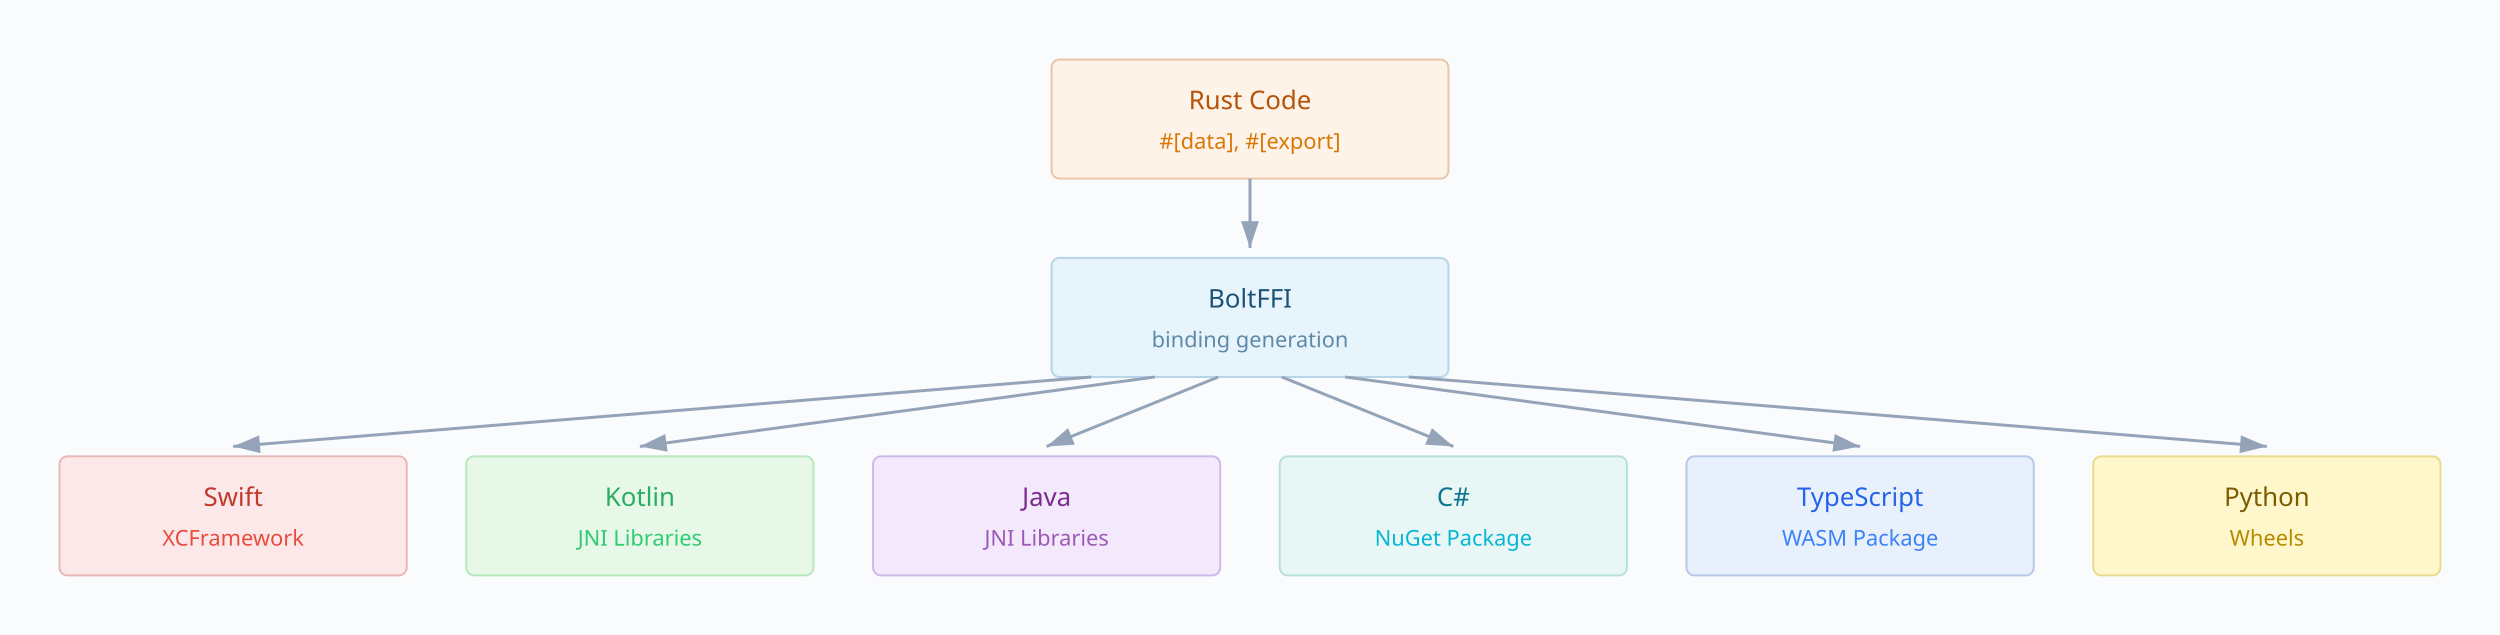
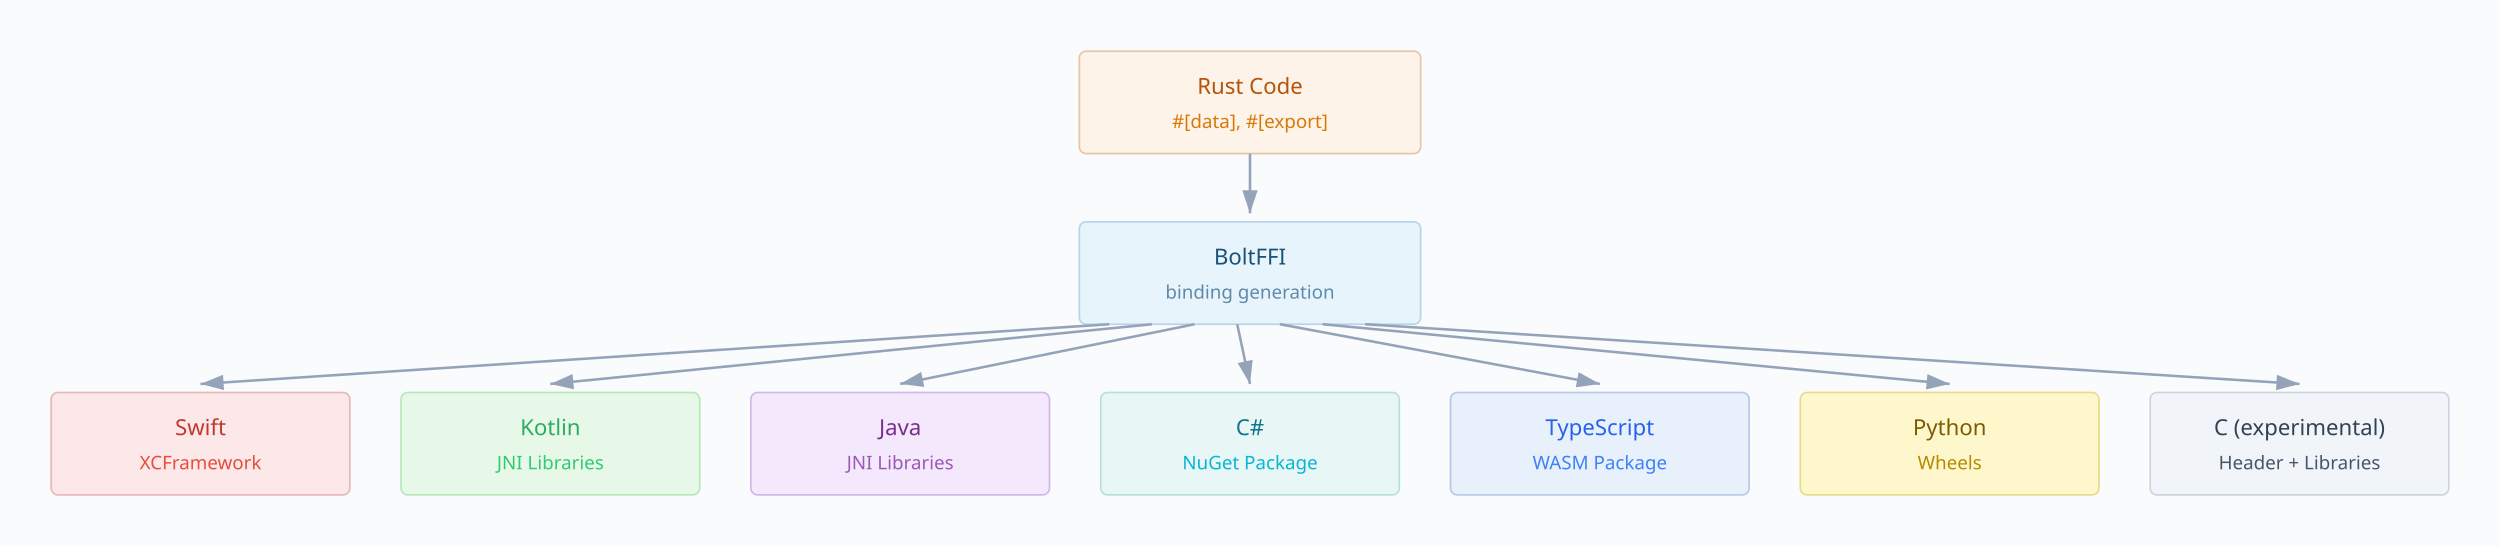
- <svg xmlns="http://www.w3.org/2000/svg" viewBox="0 0 1260 320">
-   <rect width="1260" height="320" fill="#fafbfc" />
-   <rect x="530" y="30" width="200" height="60" rx="4" fill="#fef3e8" stroke="#e8c4a8" stroke-width="1" />
-   <text x="630" y="55" text-anchor="middle" fill="#b45309" font-family="system-ui, sans-serif" font-size="13" font-weight="500">Rust Code</text>
-   <text x="630" y="75" text-anchor="middle" fill="#d97706" font-family="system-ui, sans-serif" font-size="11">#[data], #[export]</text>
-   <path d="M630 90 L630 125" stroke="#94a3b8" stroke-width="1.5" fill="none" marker-end="url(#arrow)" />
-   <rect x="530" y="130" width="200" height="60" rx="4" fill="#e8f4fc" stroke="#b8d4e8" stroke-width="1" />
-   <text x="630" y="155" text-anchor="middle" fill="#1a5276" font-family="system-ui, sans-serif" font-size="13" font-weight="500">BoltFFI</text>
-   <text x="630" y="175" text-anchor="middle" fill="#5d8aa8" font-family="system-ui, sans-serif" font-size="11">binding generation</text>
-   <path d="M550 190 L117.5 225" stroke="#94a3b8" stroke-width="1.5" fill="none" marker-end="url(#arrow)" />
-   <path d="M582 190 L322.5 225" stroke="#94a3b8" stroke-width="1.5" fill="none" marker-end="url(#arrow)" />
-   <path d="M614 190 L527.5 225" stroke="#94a3b8" stroke-width="1.5" fill="none" marker-end="url(#arrow)" />
-   <path d="M646 190 L732.5 225" stroke="#94a3b8" stroke-width="1.5" fill="none" marker-end="url(#arrow)" />
-   <path d="M678 190 L937.5 225" stroke="#94a3b8" stroke-width="1.5" fill="none" marker-end="url(#arrow)" />
-   <path d="M710 190 L1142.5 225" stroke="#94a3b8" stroke-width="1.5" fill="none" marker-end="url(#arrow)" />
+ <svg xmlns="http://www.w3.org/2000/svg" viewBox="0 0 1465 320">
+   <rect width="1465" height="320" fill="#fafbfc" />
+   <rect x="632.5" y="30" width="200" height="60" rx="4" fill="#fef3e8" stroke="#e8c4a8" stroke-width="1" />
+   <text x="732.5" y="55" text-anchor="middle" fill="#b45309" font-family="system-ui, sans-serif" font-size="13" font-weight="500">Rust Code</text>
+   <text x="732.5" y="75" text-anchor="middle" fill="#d97706" font-family="system-ui, sans-serif" font-size="11">#[data], #[export]</text>
+   <path d="M732.5 90 L732.5 125" stroke="#94a3b8" stroke-width="1.5" fill="none" marker-end="url(#arrow)" />
+   <rect x="632.5" y="130" width="200" height="60" rx="4" fill="#e8f4fc" stroke="#b8d4e8" stroke-width="1" />
+   <text x="732.5" y="155" text-anchor="middle" fill="#1a5276" font-family="system-ui, sans-serif" font-size="13" font-weight="500">BoltFFI</text>
+   <text x="732.5" y="175" text-anchor="middle" fill="#5d8aa8" font-family="system-ui, sans-serif" font-size="11">binding generation</text>
+   <path d="M650 190 L117.5 225" stroke="#94a3b8" stroke-width="1.5" fill="none" marker-end="url(#arrow)" />
+   <path d="M675 190 L322.5 225" stroke="#94a3b8" stroke-width="1.5" fill="none" marker-end="url(#arrow)" />
+   <path d="M700 190 L527.5 225" stroke="#94a3b8" stroke-width="1.5" fill="none" marker-end="url(#arrow)" />
+   <path d="M725 190 L732.5 225" stroke="#94a3b8" stroke-width="1.5" fill="none" marker-end="url(#arrow)" />
+   <path d="M750 190 L937.5 225" stroke="#94a3b8" stroke-width="1.5" fill="none" marker-end="url(#arrow)" />
+   <path d="M775 190 L1142.5 225" stroke="#94a3b8" stroke-width="1.5" fill="none" marker-end="url(#arrow)" />
  <rect x="30" y="230" width="175" height="60" rx="4" fill="#fce8e8" stroke="#e8b8b8" stroke-width="1" />
  <text x="117.5" y="255" text-anchor="middle" fill="#c0392b" font-family="system-ui, sans-serif" font-size="13" font-weight="500">Swift</text>
  <text x="117.5" y="275" text-anchor="middle" fill="#e74c3c" font-family="system-ui, sans-serif" font-size="11">XCFramework</text>
  <rect x="235" y="230" width="175" height="60" rx="4" fill="#e8f8e8" stroke="#b8e8b8" stroke-width="1" />
  <text x="322.5" y="255" text-anchor="middle" fill="#27ae60" font-family="system-ui, sans-serif" font-size="13" font-weight="500">Kotlin</text>
  <text x="322.5" y="275" text-anchor="middle" fill="#2ecc71" font-family="system-ui, sans-serif" font-size="11">JNI Libraries</text>
  <rect x="440" y="230" width="175" height="60" rx="4" fill="#f3e8fc" stroke="#d0b8e8" stroke-width="1" />
  <text x="527.5" y="255" text-anchor="middle" fill="#7b2d8e" font-family="system-ui, sans-serif" font-size="13" font-weight="500">Java</text>
  <text x="527.5" y="275" text-anchor="middle" fill="#9b59b6" font-family="system-ui, sans-serif" font-size="11">JNI Libraries</text>
  <rect x="645" y="230" width="175" height="60" rx="4" fill="#e8f7f5" stroke="#b8e0db" stroke-width="1" />
  <text x="732.5" y="255" text-anchor="middle" fill="#0e7490" font-family="system-ui, sans-serif" font-size="13" font-weight="500">C#</text>
  <text x="732.5" y="275" text-anchor="middle" fill="#06b6d4" font-family="system-ui, sans-serif" font-size="11">NuGet Package</text>
  <rect x="850" y="230" width="175" height="60" rx="4" fill="#e8f0fc" stroke="#b8c8e8" stroke-width="1" />
  <text x="937.5" y="255" text-anchor="middle" fill="#2563eb" font-family="system-ui, sans-serif" font-size="13" font-weight="500">TypeScript</text>
  <text x="937.5" y="275" text-anchor="middle" fill="#3b82f6" font-family="system-ui, sans-serif" font-size="11">WASM Package</text>
  <rect x="1055" y="230" width="175" height="60" rx="4" fill="#fff7cc" stroke="#e8dc8c" stroke-width="1" />
  <text x="1142.5" y="255" text-anchor="middle" fill="#7c5c00" font-family="system-ui, sans-serif" font-size="13" font-weight="500">Python</text>
  <text x="1142.5" y="275" text-anchor="middle" fill="#b58900" font-family="system-ui, sans-serif" font-size="11">Wheels</text>
+   <path d="M800 190 L1347.5 225" stroke="#94a3b8" stroke-width="1.5" fill="none" marker-end="url(#arrow)" />
+   <rect x="1260" y="230" width="175" height="60" rx="4" fill="#f1f5f9" stroke="#cbd5e1" stroke-width="1" />
+   <text x="1347.5" y="255" text-anchor="middle" fill="#334155" font-family="system-ui, sans-serif" font-size="13" font-weight="500">C (experimental)</text>
+   <text x="1347.5" y="275" text-anchor="middle" fill="#475569" font-family="system-ui, sans-serif" font-size="11">Header + Libraries</text>
  <defs>
    <marker id="arrow" markerWidth="10" markerHeight="10" refX="9" refY="3" orient="auto" markerUnits="strokeWidth">
      <path d="M0,0 L0,6 L9,3 z" fill="#94a3b8" />
    </marker>
  </defs>
</svg>
